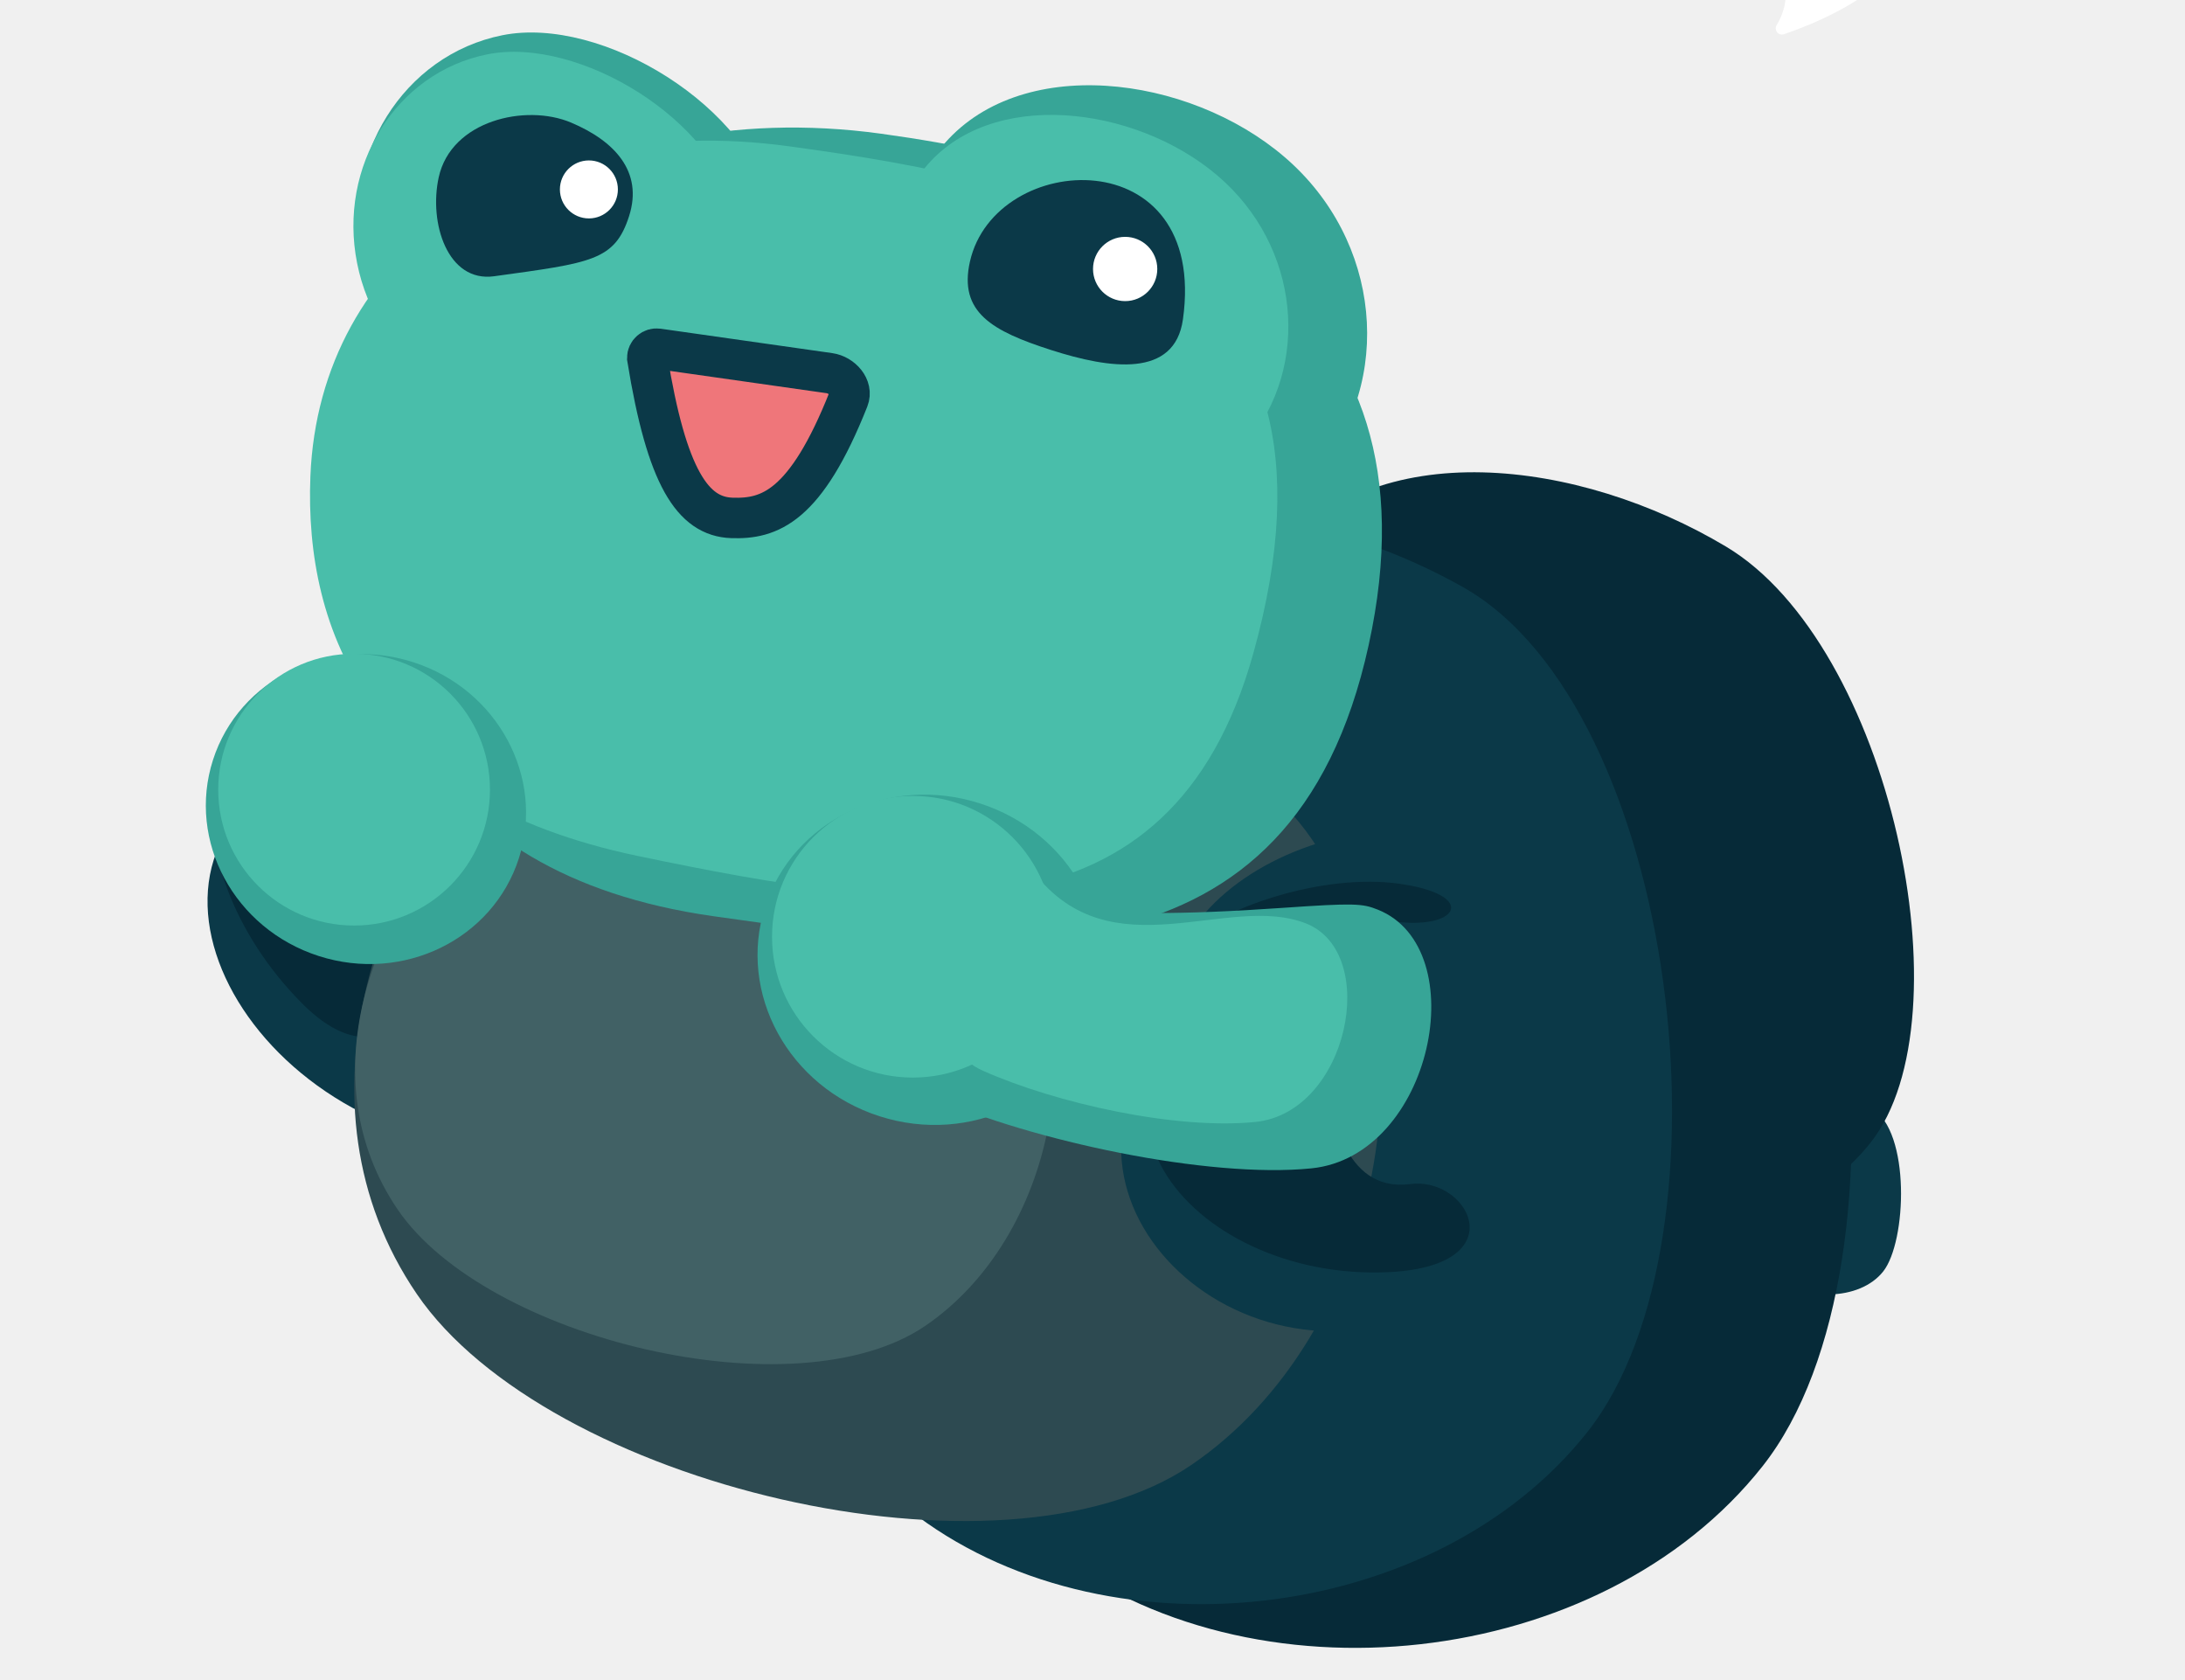
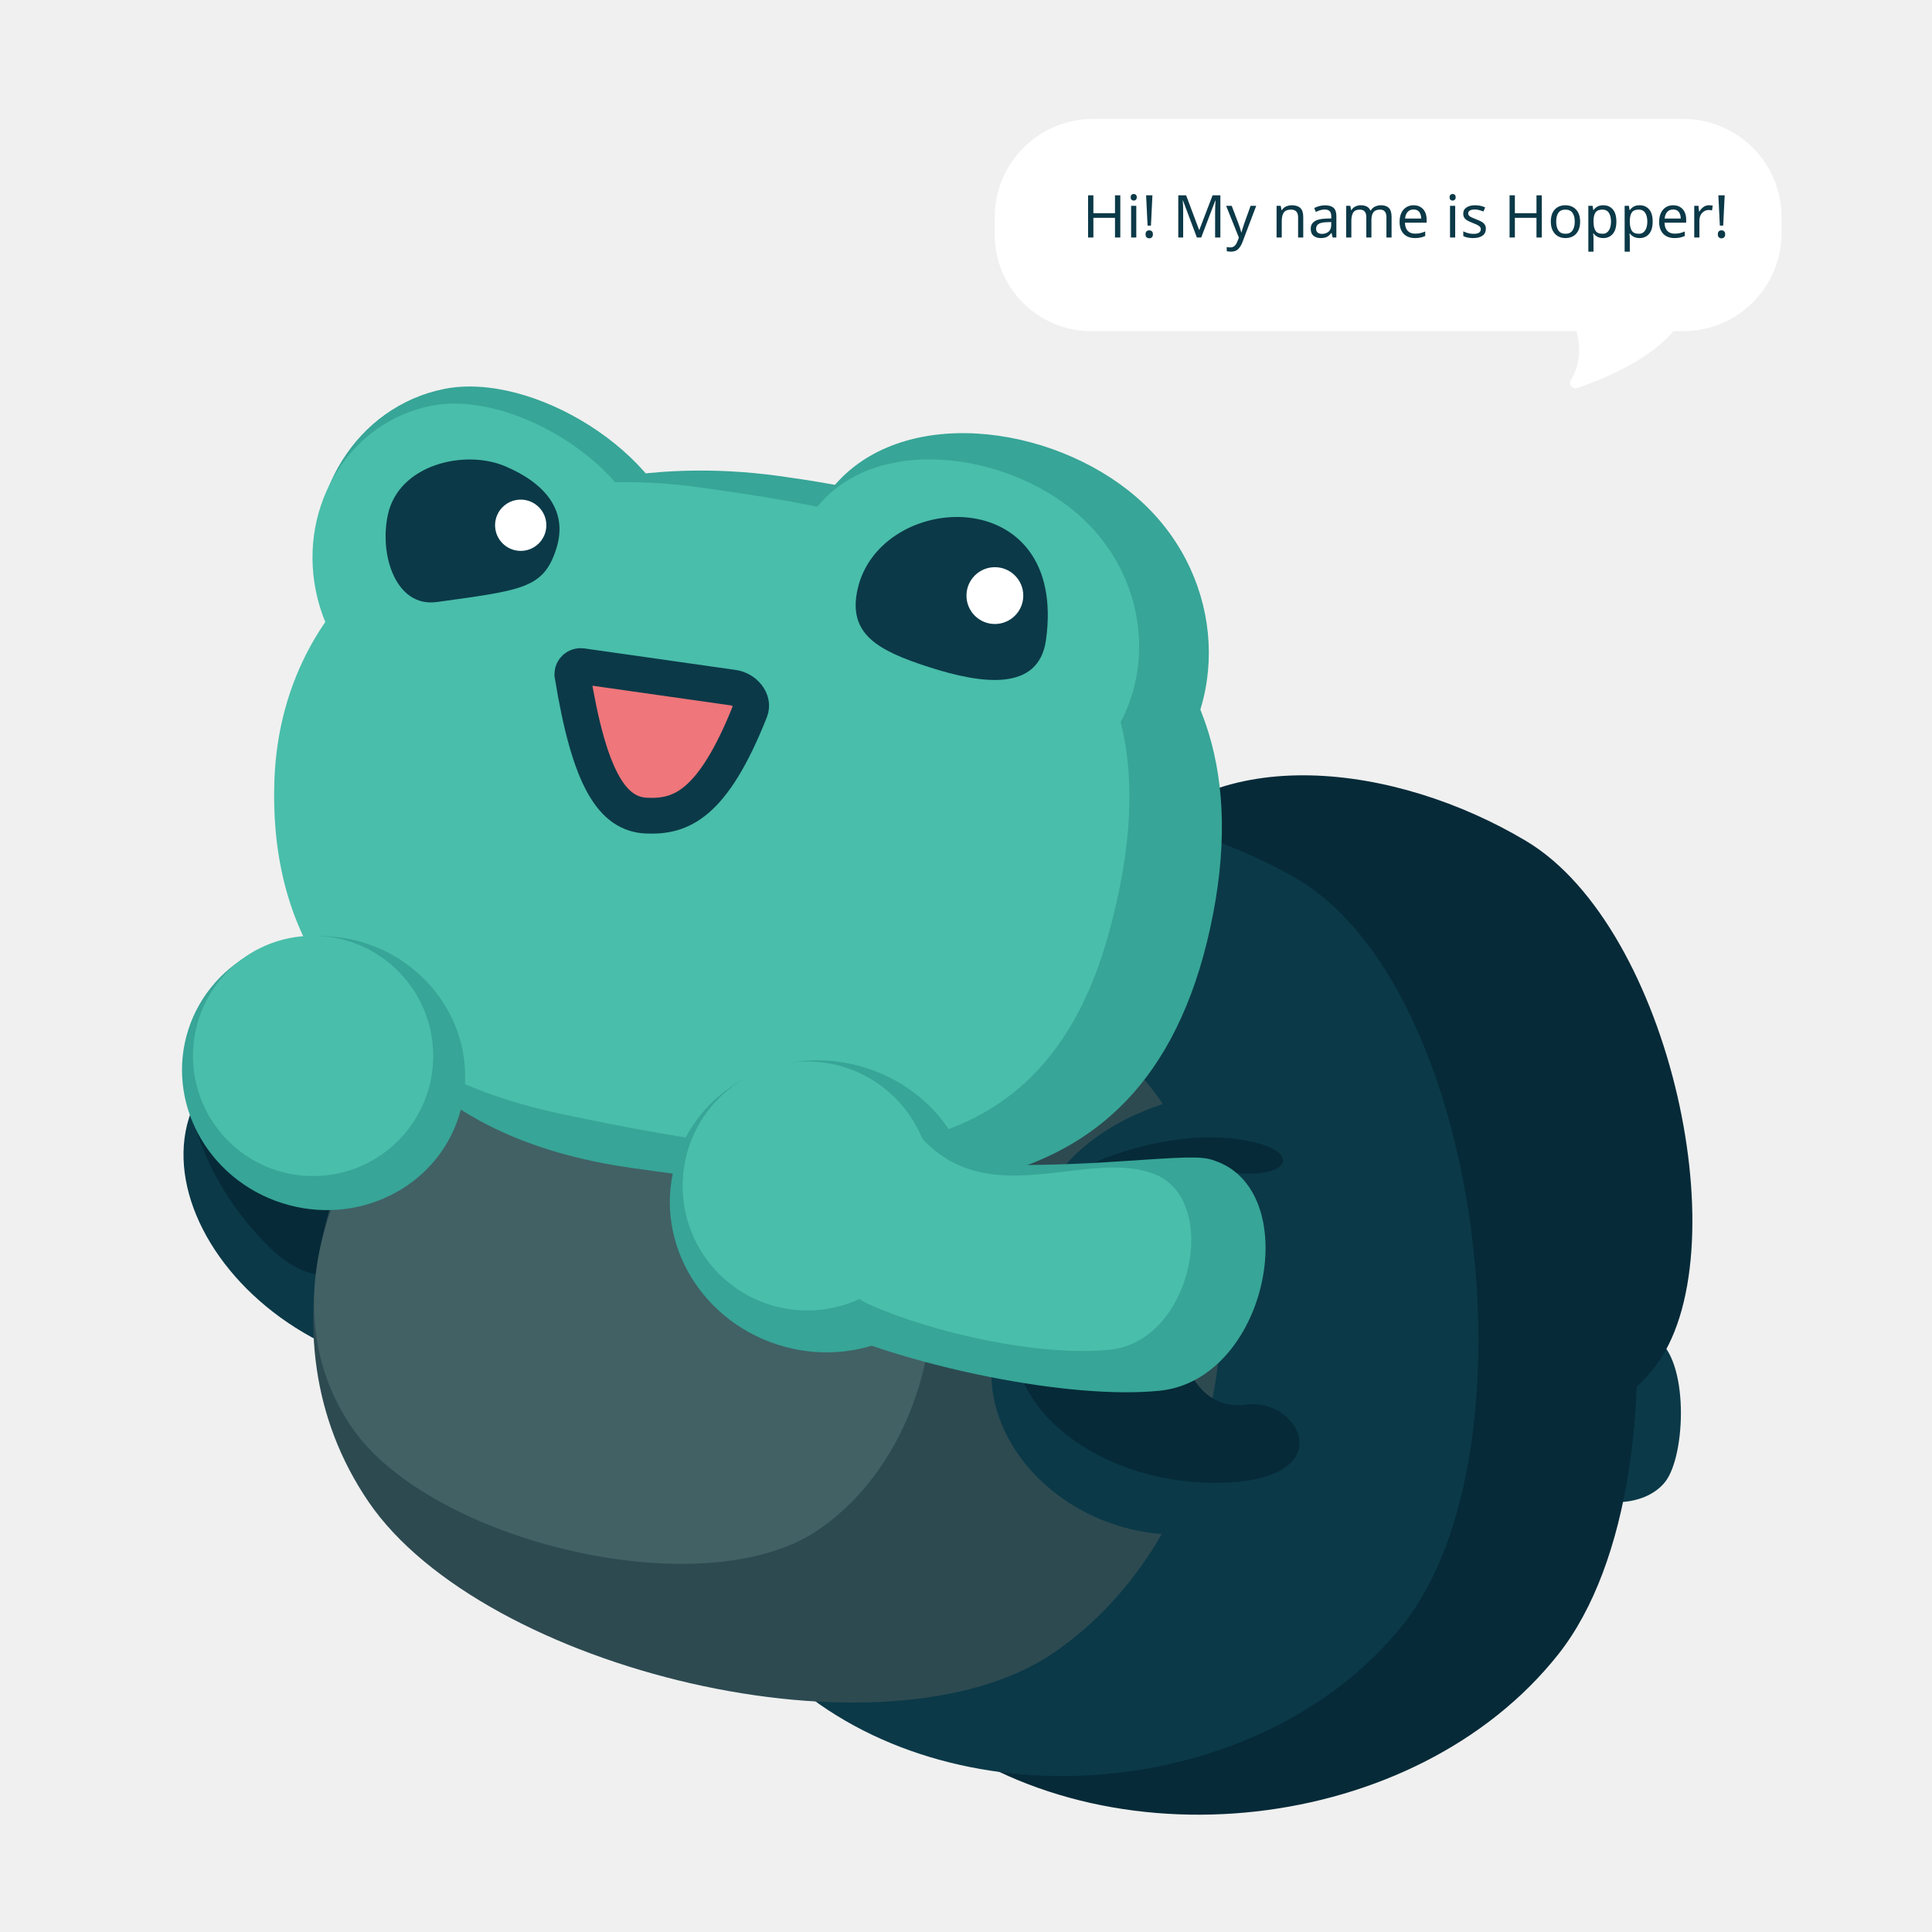
- <svg xmlns="http://www.w3.org/2000/svg" version="1.1" x="0px" y="0px" viewBox="0 200 1080 830" style="enable-background:new 0 0 1080 1080;" xml:space="preserve">
+ <svg xmlns="http://www.w3.org/2000/svg" version="1.1" x="0px" y="0px" viewBox="0 0 1080 1080" style="enable-background:new 0 0 1080 1080;" xml:space="preserve">
  <style type="text/css">
	.st0{display:none;}
	.st1{display:inline;}
	.st2{fill:#0B3948;}
	.st3{fill:#062A38;}
	.st4{fill:#2D4A51;}
	.st5{fill:#416165;}
	.st6{fill:#37A597;}
	.st7{fill:#49BEAA;}
	.st8{fill:#EF767A;stroke:#0B3948;stroke-width:20;stroke-miterlimit:10;}
	.st9{fill:#72CEC0;}
	.st10{fill:#FFFFFF;stroke:#FFFFFF;stroke-miterlimit:10;}
	.st11{fill:#FFFFFF;}
	.st12{font-family:'Nunito-Regular';}
	.st13{font-size:33px;}
</style>
  <g id="Layer_2" class="st0">
    <rect x="-203" y="-209" class="st1" width="1432" height="1520" />
  </g>
  <g id="Layer_1">
    <path class="st2" d="M930.84,828.37c-11.63,14.72-39.74,15.21-57.45,1.22c-17.71-13.99-24.31-55.29-12.68-70   c11.63-14.72,47.19-22.19,64.46-11.87C944.47,759.25,942.46,813.66,930.84,828.37z" />
    <path class="st3" d="M924.62,764.68c-48.85,61.83-166.96,63.92-241.38,5.13c-74.41-58.79-102.13-232.31-53.28-294.15   s150.63-48.87,223.19-5.51C934.25,518.62,973.47,702.84,924.62,764.68z" />
    <path class="st3" d="M871.19,924.65c-79.82,101.04-253.01,120.1-354.05,40.28S398.85,623.7,478.68,522.66   s227.08-94.91,327.48-38.42C918.37,547.4,951.02,823.61,871.19,924.65z" />
    <path class="st2" d="M784.65,907.69c-75.69,95.81-239.91,113.88-335.72,38.19s-112.17-323.56-36.48-419.37s215.33-90,310.52-36.43   C829.38,549.96,860.34,811.88,784.65,907.69z" />
    <path class="st2" d="M193.62,756.6c-108.13-42.46-142.77-183.83,24.61-192" />
    <path class="st3" d="M195.79,607.84c-8.1,13.04-37.57,51.01-8.63,69.62c25.69,16.52,1.4,57.77-37.64,18.66   c-68.65-68.78-66.67-182.96,68.74-146.63" />
    <path class="st4" d="M648.52,614.92c64.07,93.97,34.38,244.97-59.58,309.04s-318.84,9.56-382.91-84.41s-20.01-216.46,54.13-286.15   C343.03,475.51,584.45,520.96,648.52,614.92z" />
    <path class="st5" d="M497.89,644.86c43.63,63.98,23.41,166.8-40.57,210.43c-63.98,43.63-217.1,6.51-260.73-57.48   s-13.62-147.39,36.86-194.85C289.88,549.93,454.27,580.87,497.89,644.86z" />
    <g>
      <path class="st6" d="M676.48,518.93c-37.7,172.03-183.68,153.85-324.05,133.86C205.54,631.87,176.41,530.5,174.12,445.91    c-3.17-117.34,114.31-199.99,261.3-179.84C582.54,286.23,714.39,345.99,676.48,518.93z" />
    </g>
    <path class="st6" d="M286.04,406.18c-48.99,9.77-97.14-24.56-107.54-76.69c-10.4-52.13,20.88-102.32,69.87-112.09   c48.99-9.77,123.31,35.39,133.71,87.52C392.48,357.04,335.03,396.4,286.04,406.18z" />
    <path class="st7" d="M275.58,400.76c-45.13,9-89.48-22.63-99.06-70.65c-9.58-48.02,19.24-94.25,64.37-103.26   s113.59,32.6,123.17,80.62S320.71,391.76,275.58,400.76z" />
    <path class="st6" d="M468.89,268.66c40.87-43.23,125.23-29.83,170.47,12.94s48.78,112.48,7.91,155.71   c-40.87,43.23-110.67,43.59-155.91,0.82S428.02,311.89,468.89,268.66z" />
    <path class="st7" d="M460.06,279.63c34.72-37,106.72-25.85,145.44,10.48s41.97,95.78,7.25,132.78   c-34.72,37-94.25,37.54-132.98,1.21S425.34,316.63,460.06,279.63z" />
    <g>
      <path class="st7" d="M619.5,522.88C578.46,670.1,450.87,651.36,315.1,623.01c-131.7-27.5-164.75-110.92-161.68-187.59    c4.38-109.57,103.65-181.34,236.94-163.07C523.75,290.63,675.28,322.79,619.5,522.88z" />
    </g>
    <path class="st8" d="M325.18,372.36l84.77,12.06c6.2,0.88,11.74,7.05,9.43,12.86c-21.15,53.33-39.12,59.36-57.73,58.68   c-19.09-0.69-32.12-19.63-41.72-79.05v0C319.93,374.12,322.41,371.97,325.18,372.36z" />
    <path class="st9" d="M607.27,654.55" />
    <path class="st2" d="M647.57,741.67c2.36,16.14,14.63,56.2,40.73,62.47c12.72,3.05,3.86,50.81-16,53.08   c-102.64,11.75-181.4-115.01-46.49-178.36" />
    <path class="st3" d="M655.63,731.57c2.22,15.18,7.37,58.08,41.49,53.63c30.29-3.95,54.43,44.61-19.9,43.68   c-97.17-1.22-168.97-96.79-42.06-156.39" />
    <path class="st2" d="M667.84,707.99c1.76-15.24,2.29-63.31,36.53-59.89c30.4,3.03,50.75-43.13-17.87-38.02   c-96.91,7.22-165.98,101.83-37.34,157.58" />
    <path class="st3" d="M654.96,715.61c1.76-15.24,2.29-63.31,36.53-59.89c30.4,3.03,38.08-13.66,0.04-18.97   c-72.63-10.14-204.4,61.29-75.76,117.04" />
    <path class="st6" d="M681.01,649.57c47.87,19.14,27.04,121.8-32.79,127.86c-51.29,5.19-138.84-13.89-185.94-34.83   c-63.03-28.01,5.07-148.71,36.59-107.92c9.51,12.3,33.32,21.14,135.06,14.02C669.72,646.2,673.48,646.56,681.01,649.57z" />
    <ellipse transform="matrix(0.3059 -0.9521 0.9521 0.3059 -445.6028 588.5678)" class="st6" cx="180.86" cy="599.89" rx="76.27" ry="79.41" />
    <circle class="st7" cx="175.02" cy="590.27" r="67.16" />
    <ellipse transform="matrix(0.3059 -0.9521 0.9521 0.3059 -323.1255 905.5676)" class="st6" cx="459.51" cy="674.39" rx="81.19" ry="85.46" />
    <path class="st7" d="M645.67,656.45c36.7,14.68,20.73,93.4-25.15,98.05c-39.33,3.98-98.5-9.22-134.62-25.28   c-48.33-21.48,0.98-129.33,25.15-98.05C549.44,680.85,607.12,641.04,645.67,656.45z" />
    <circle class="st7" cx="451.2" cy="662.97" r="69.6" />
    <path class="st9" d="M634.43,604.93" />
    <path class="st2" d="M584.7,357.83c-4.07,29.1-36.05,24.51-65.13,15.17s-45.82-18.6-40.15-43.72   C491.91,273.96,597.19,268.6,584.7,357.83z" />
    <path class="st2" d="M310.94,306.83c-7.1,22.08-18.64,23.05-66.69,29.7c-22.98,3.18-32.37-26.25-27.4-48.91   c6.15-28.05,42.94-36.51,65.39-27.05C303.62,269.58,318.03,284.74,310.94,306.83z" />
    <circle class="st10" cx="556.14" cy="332.94" r="15.38" />
    <circle class="st10" cx="291.08" cy="293.62" r="13.83" />
    <path class="st11" d="M610.06,185.1c-29.82,0-54-24.17-54-54v-9.67c0-30.34,24.59-54.93,54.93-54.93h329.98   c30.34,0,54.93,24.59,54.93,54.93v8.74c0,30.34-24.59,54.93-54.93,54.93h-5.08c-0.27,0-0.53,0.12-0.7,0.33   c-13.52,16.01-39.09,26.55-53.39,31.48c-2.77,0.96-5.15-2.11-3.6-4.6c5.78-9.34,5.16-19.41,3.05-27.21" />
    <text transform="matrix(1 0 0 1 605.0377 132.7567)" class="st2 st12 st13">Hi! My name is Hopper!</text>
  </g>
</svg>
